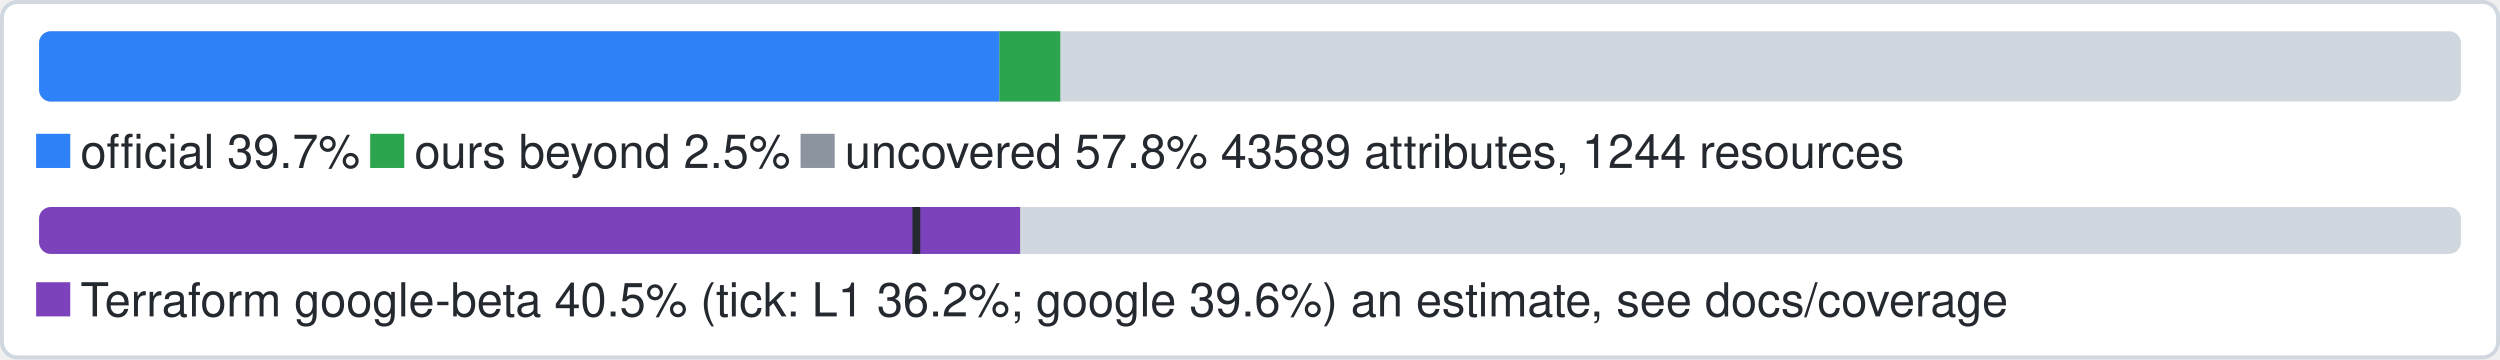
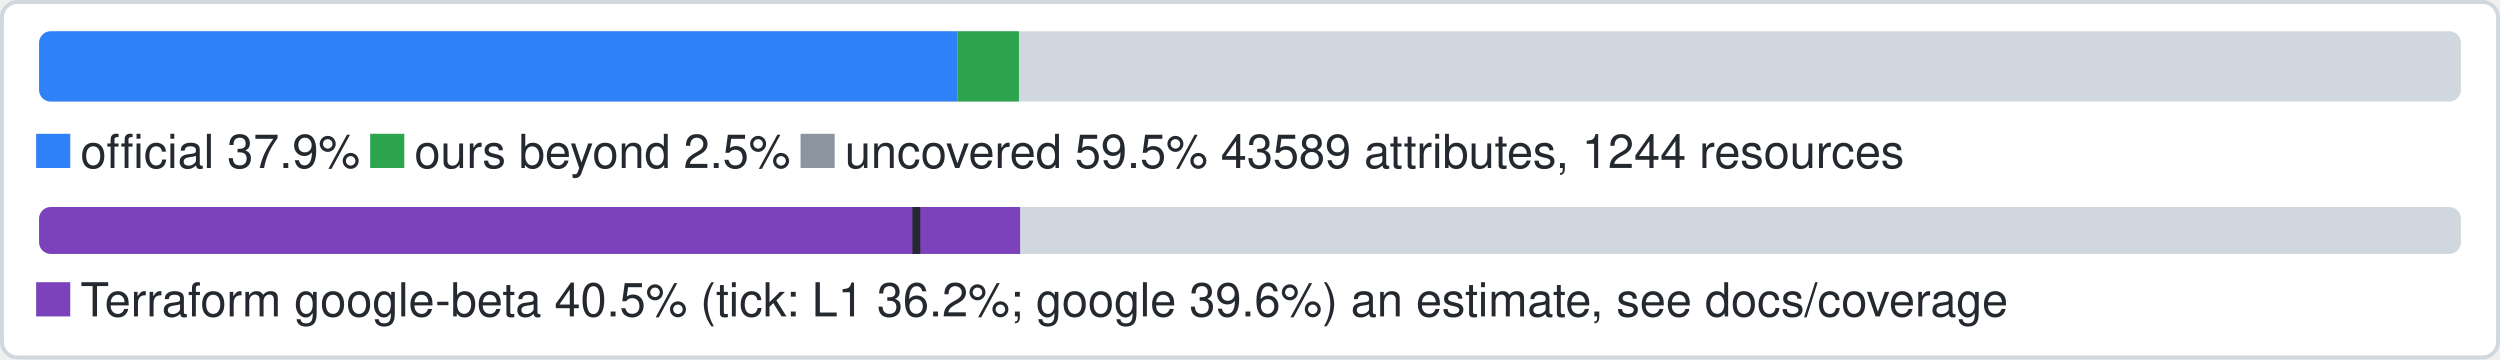
- <svg xmlns="http://www.w3.org/2000/svg" width="640" height="92" viewBox="0 0 640 92" role="img" aria-label="Google Cloud, all services: official 39.7%, ours beyond official 2.5%, uncovered 57.8% of 43589 attributes; Terraform google-beta 40.5% (L1 36.2%), an estimate">
+ <svg xmlns="http://www.w3.org/2000/svg" width="640" height="92" viewBox="0 0 640 92" role="img" aria-label="Google Cloud, all services: official 37.9%, ours beyond official 2.5%, uncovered 59.5% of 43589 attributes; Terraform google-beta 40.5% (L1 36.2%), an estimate">
  <rect x="0.5" y="0.5" width="639" height="91" rx="4" fill="#ffffff" stroke="#d0d7de" />
  <clipPath id="c">
    <rect x="10" y="8" width="620" height="18" rx="3" />
  </clipPath>
  <g clip-path="url(#c)">
    <rect x="10" y="8" width="620" height="18" fill="#d0d7de" />
-     <rect x="10.00" y="8" width="245.84" height="18" fill="#2f81f7" />
-     <rect x="255.84" y="8" width="15.59" height="18" fill="#2da44e" />
+     <rect x="10.00" y="8" width="235.13" height="18" fill="#2f81f7" />
+     <rect x="245.13" y="8" width="15.72" height="18" fill="#2da44e" />
  </g>
  <text x="10" y="43" font-family="-apple-system,BlinkMacSystemFont,Segoe UI,Helvetica,Arial,sans-serif" font-size="12" fill="#24292f">
-     <tspan fill="#2f81f7">■</tspan> official 39.7%   <tspan fill="#2da44e">■</tspan> ours beyond 2.5%   <tspan fill="#8c959f">■</tspan> uncovered 57.8%   43589 attributes, 1244 resources</text>
+     <tspan fill="#2f81f7">■</tspan> official 37.9%   <tspan fill="#2da44e">■</tspan> ours beyond 2.5%   <tspan fill="#8c959f">■</tspan> uncovered 59.5%   43589 attributes, 1244 resources</text>
  <clipPath id="t">
    <rect x="10" y="53" width="620" height="12" rx="3" />
  </clipPath>
  <g clip-path="url(#t)">
    <rect x="10" y="53" width="620" height="12" fill="#d0d7de" />
    <rect x="10" y="53" width="251.15" height="12" fill="#7b42bc" />
    <rect x="233.59" y="53" width="2" height="12" fill="#24292f" />
  </g>
  <text x="10" y="81" font-family="-apple-system,BlinkMacSystemFont,Segoe UI,Helvetica,Arial,sans-serif" font-size="12" fill="#24292f">
    <tspan fill="#7b42bc">■</tspan> Terraform google-beta 40.5% (tick: L1 36.2%; google 39.6%)   an estimate, see docs/coverage</text>
</svg>
